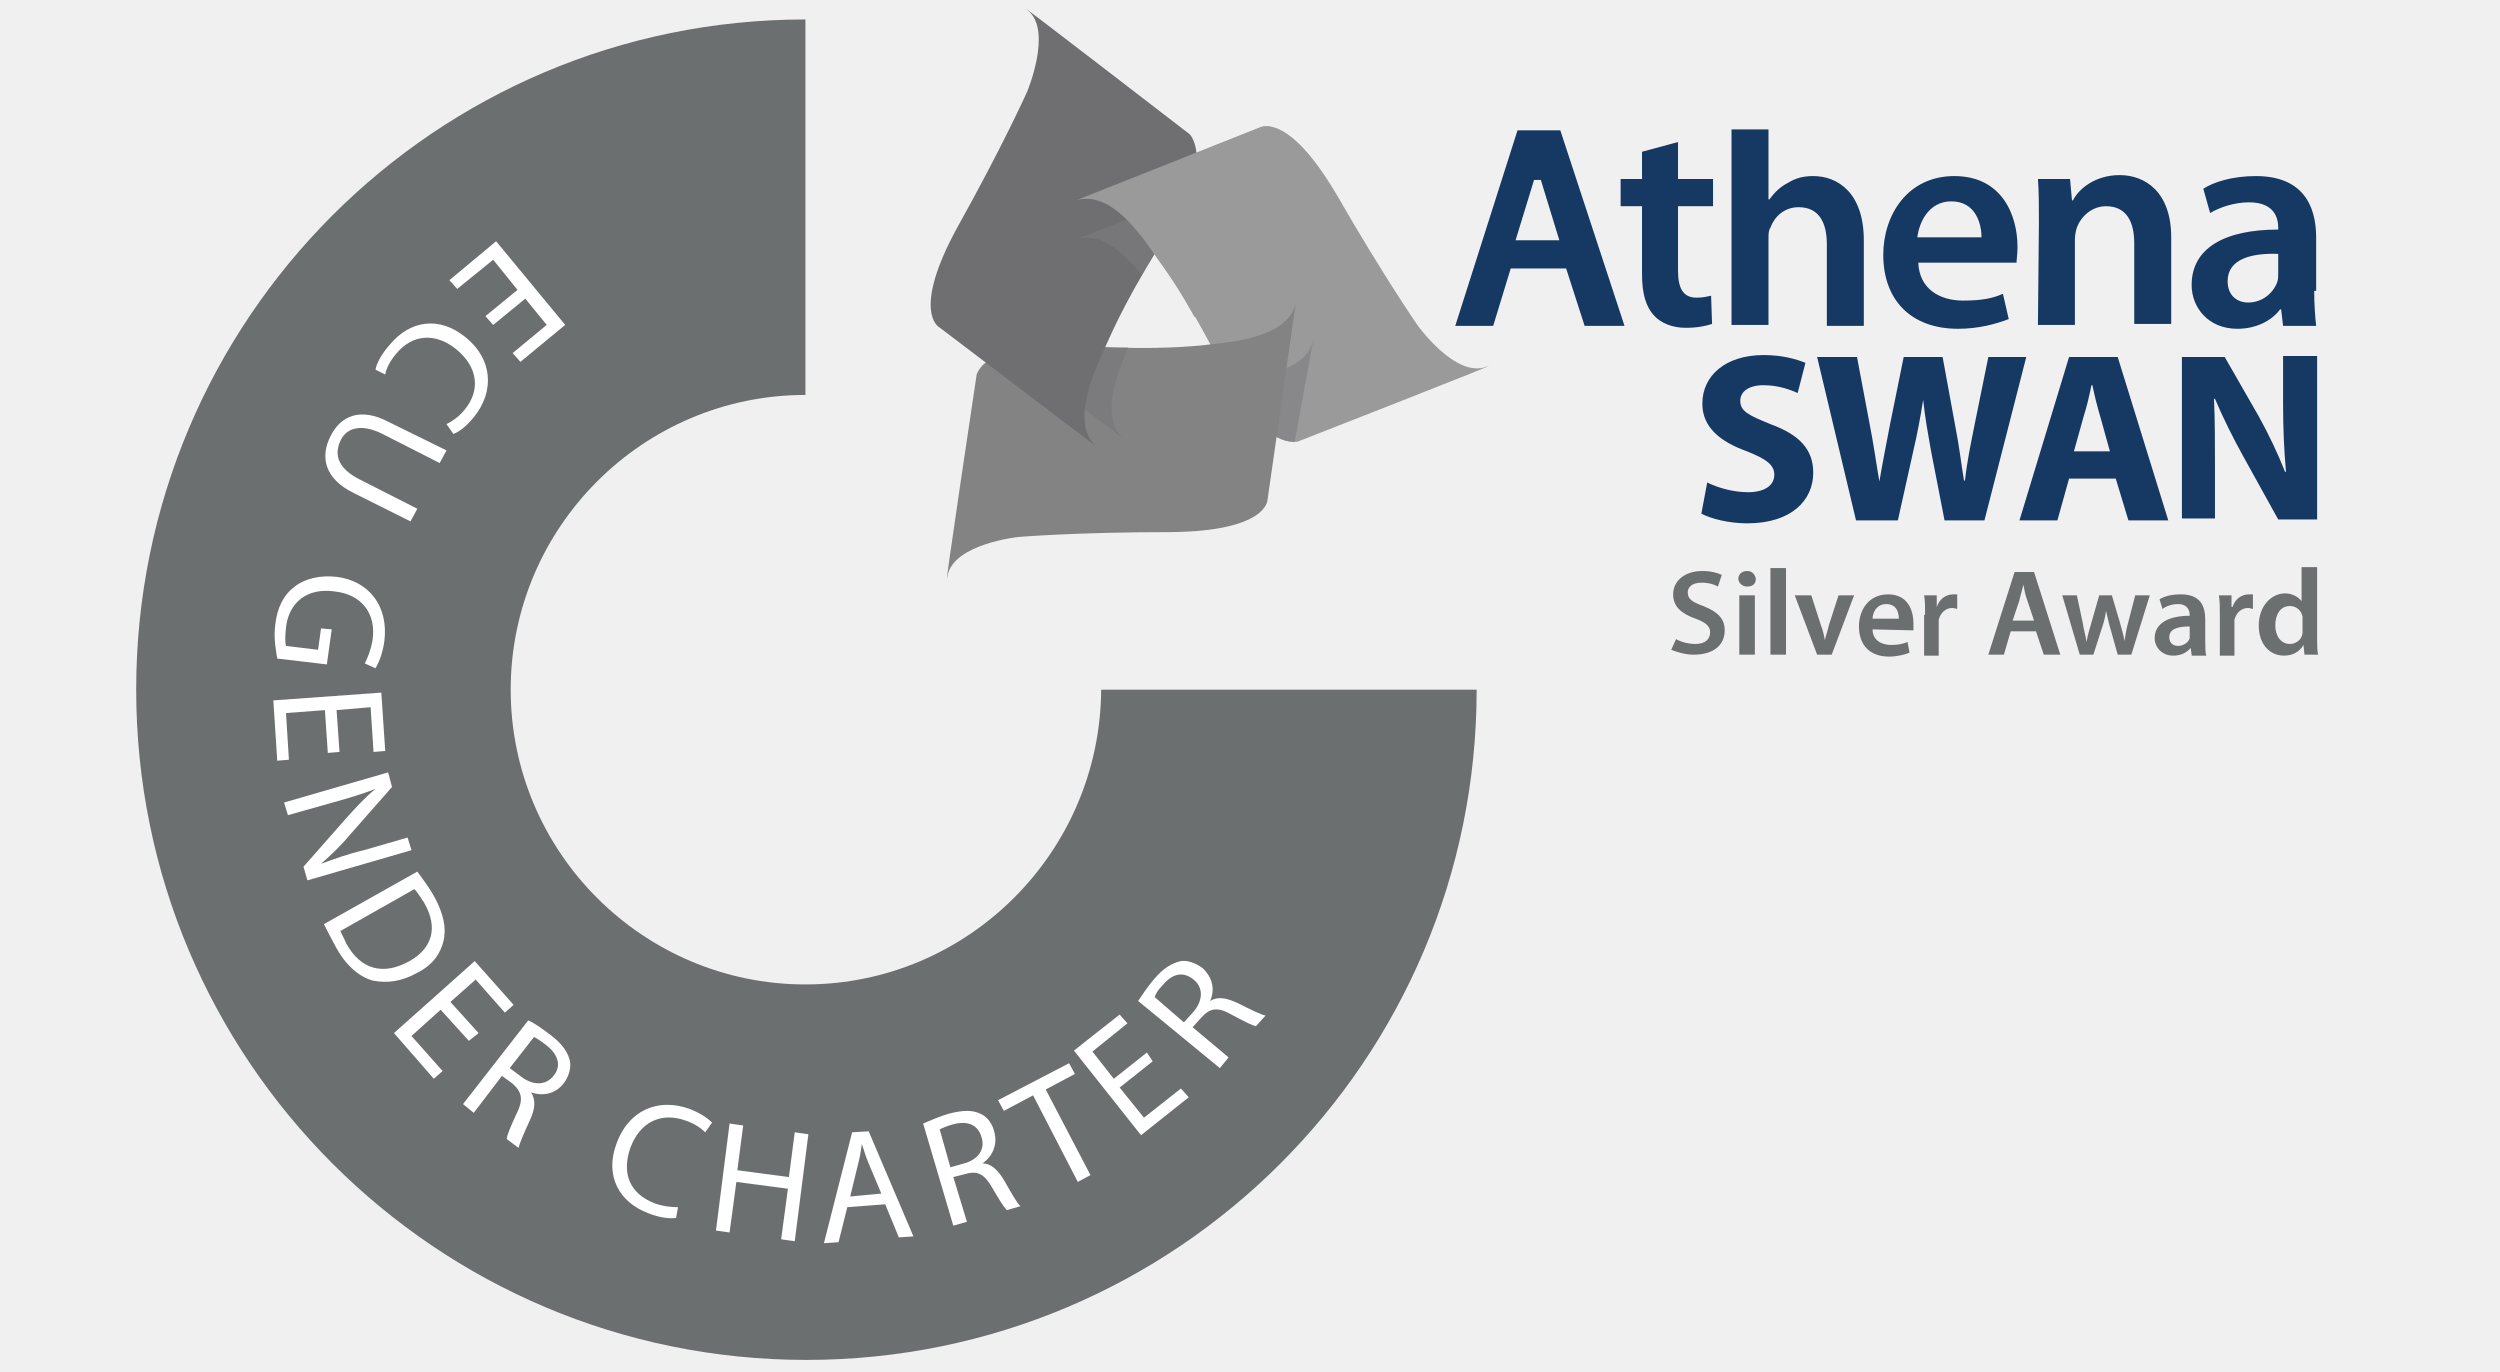
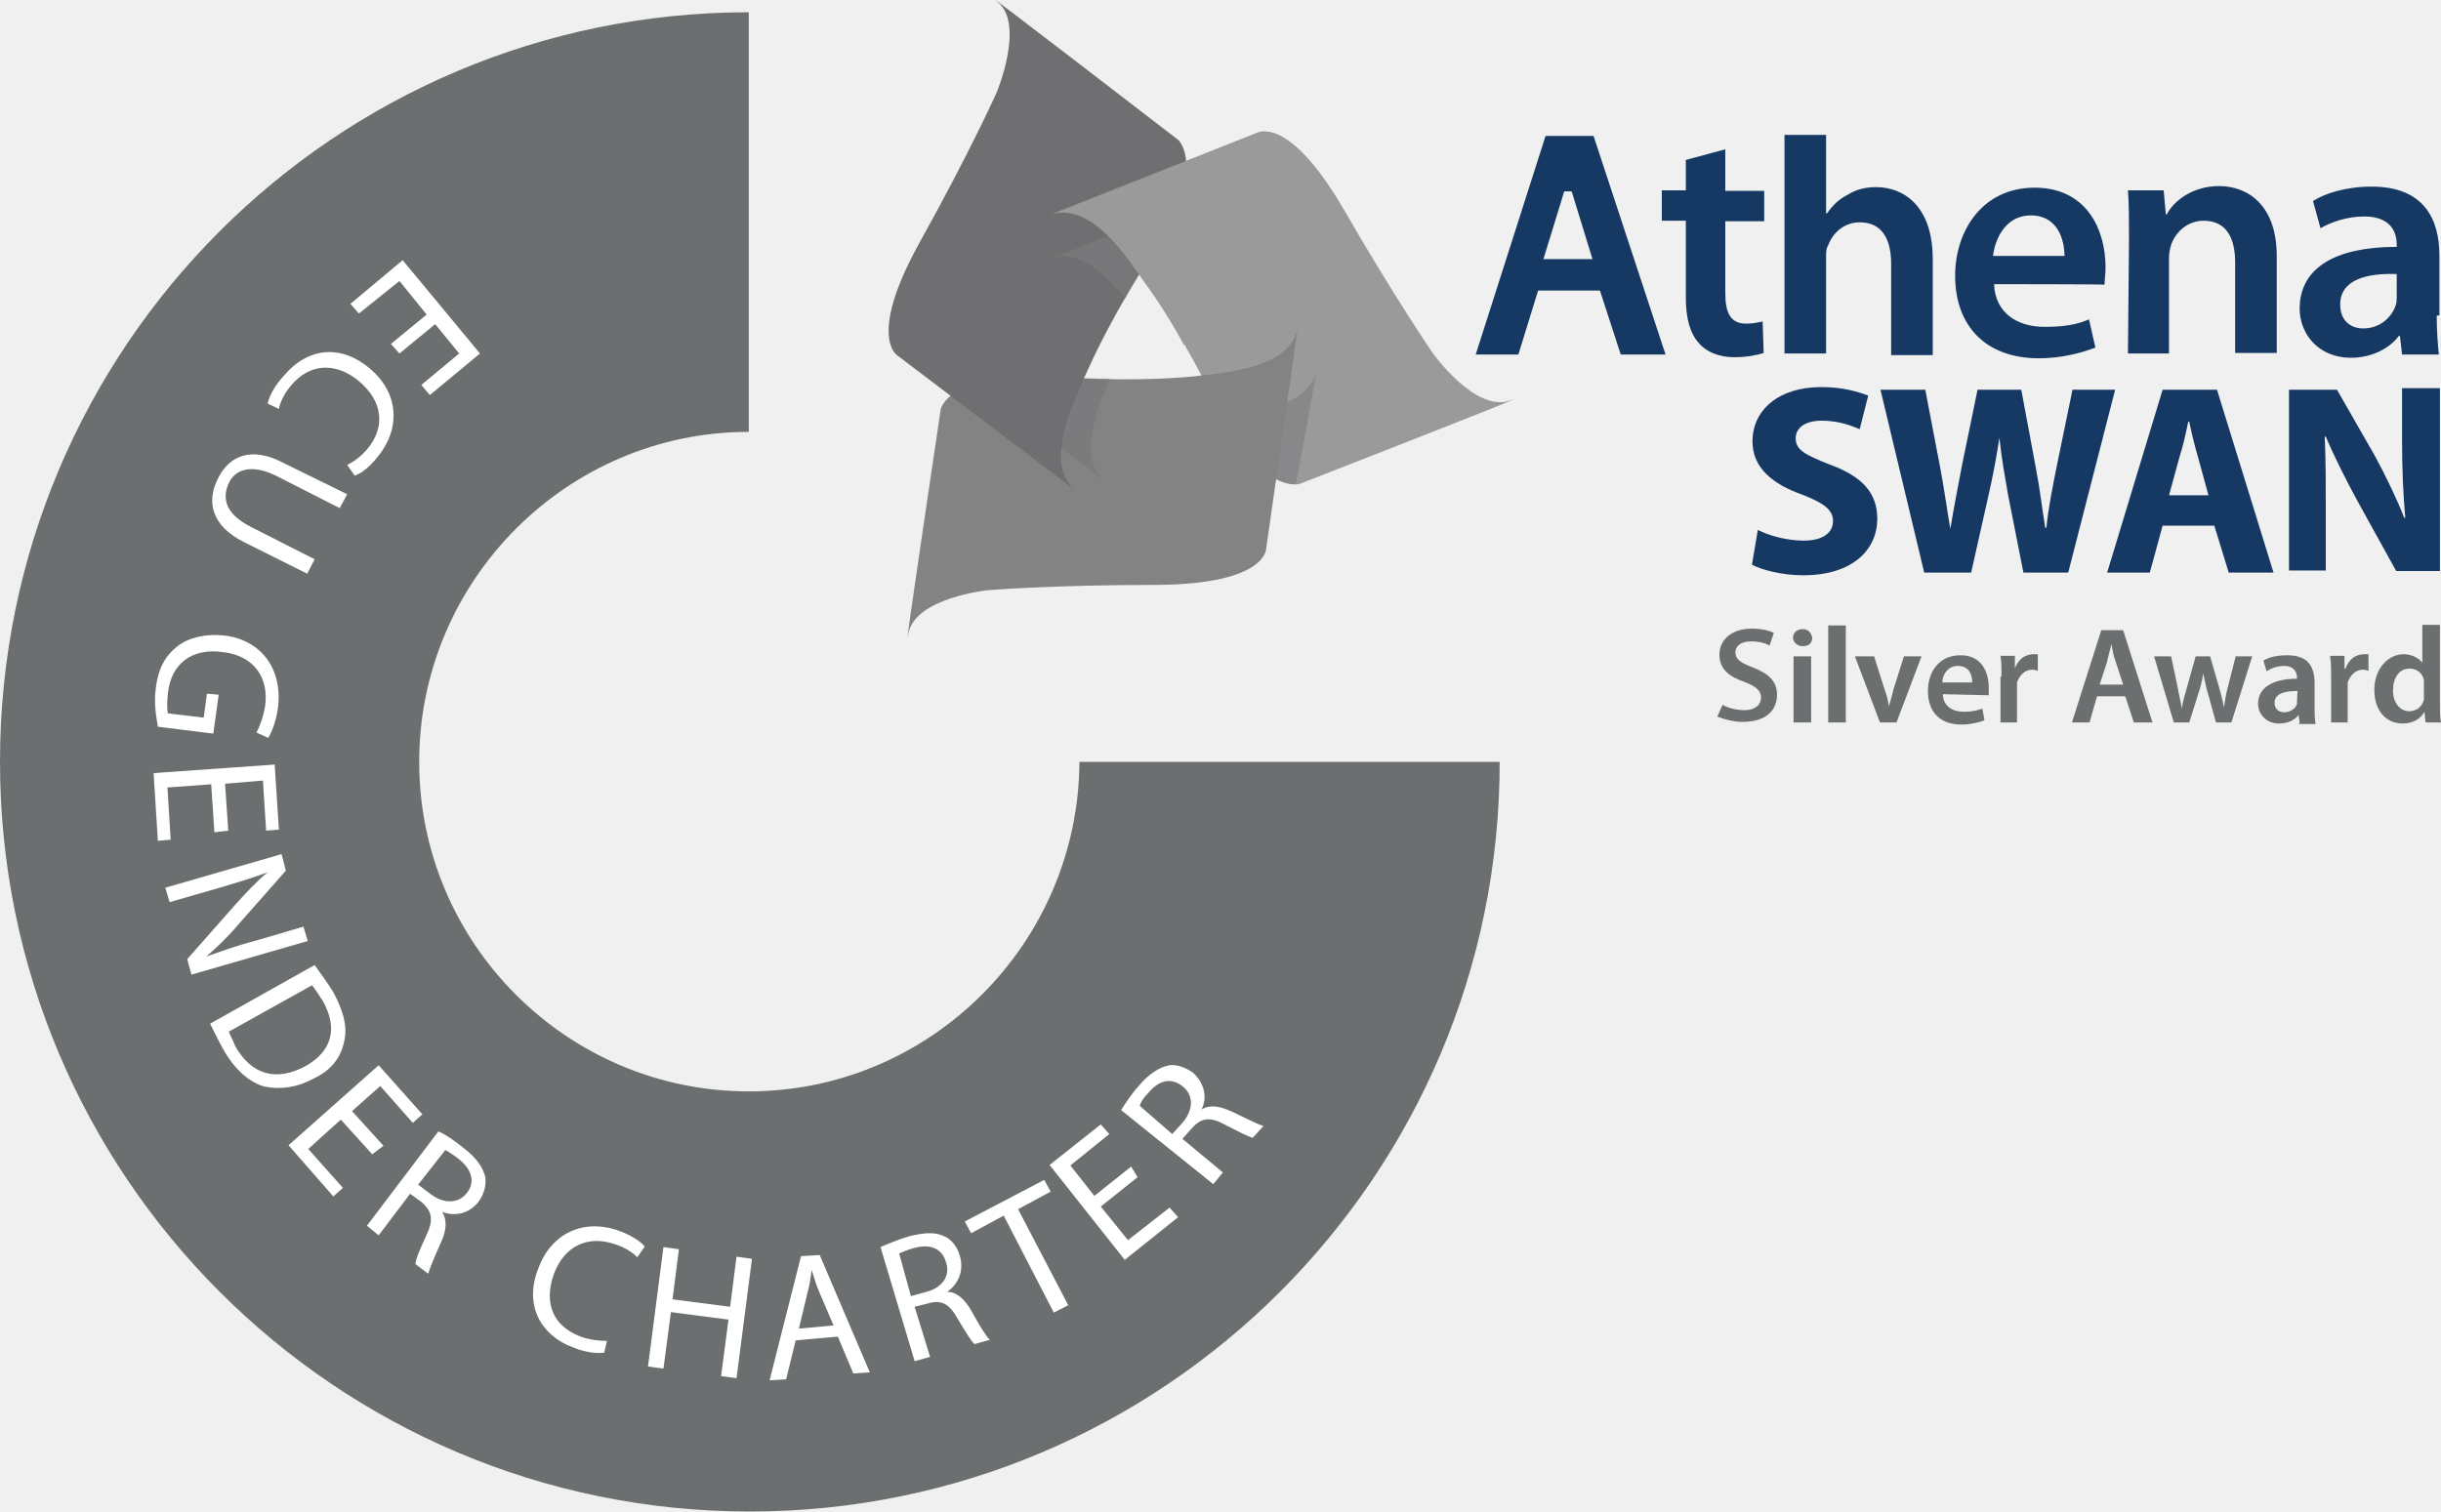
- <svg xmlns="http://www.w3.org/2000/svg" version="1.1" id="Layer_1" x="0" y="0" width="257" height="141" xml:space="preserve">
-   <style>.st0{fill:#6c6f70}.st1{fill:#fff}.st2{font-family:'ArialMT'}.st3{font-size:16.524px}.st4{fill:#163964}.st5{fill:#9a9a9b}.st6{opacity:.4}.st7{fill:none}.st8{fill:#6f6f72}.st9{fill:#838384}</style>
-   <path class="st0" d="M82.8 101.2c-16.7 0-30.3-13.6-30.3-30.3s13.6-30.3 30.3-30.3V2C44.8 2 14 32.8 14 70.9c0 38 30.8 68.9 68.9 68.9 38 0 68.9-30.8 68.9-68.9h-38.6c-.1 16.7-13.7 30.3-30.4 30.3" />
-   <path class="st1" d="M49.9 32.5l3.3-2.7-2.5-3.1-3.7 3-.8-.9 4.8-4 7.1 8.6-4.6 3.8-.8-.9 3.5-2.9-2.2-2.7-3.3 2.7-.8-.9zM38.6 38c.1-.6.6-1.6 1.5-2.6 2-2.4 5-3 7.8-.7 2.7 2.2 3 5.5.8 8.2-.9 1.1-1.7 1.6-2.1 1.7l-.7-1c.6-.3 1.2-.7 1.8-1.4 1.7-2 1.5-4.4-.8-6.3-2.1-1.7-4.5-1.6-6.2.5-.6.7-1 1.5-1.1 2.1l-1-.5zM45.2 47.6l-5.9-3c-2.2-1.1-3.7-.6-4.3.7-.7 1.5-.2 2.9 2 4l5.9 3-.7 1.3-5.8-2.9c-3.1-1.5-3.5-3.8-2.4-5.9 1-2 3-3 6-1.4l5.9 2.9-.7 1.3z" />
-   <text transform="rotate(107.056 -4.182 37.223)" class="st1 st2 st3" />
-   <path class="st1" d="M28.5 67.7c-.1-.7-.4-2-.2-3.5.2-1.7.8-3 2-3.9 1-.8 2.6-1.2 4.3-1 3.3.4 5.4 3 4.9 6.7-.2 1.3-.6 2.2-.9 2.7l-1.1-.5c.3-.6.6-1.3.8-2.4.4-2.7-1.1-4.7-3.9-5-2.8-.4-4.7 1.1-5 3.7-.1.9-.1 1.6 0 1.9l3.3.4.3-2.2 1.1.1-.5 3.6-5.1-.6zM33.7 77.4l-.3-4.4-4 .3.3 4.8-1.2.1-.4-6.2 11.1-.8.4 6-1.2.1-.3-4.6-3.5.3.3 4.3-1.2.1zM29.2 82.5l10.7-3.1.4 1.5-4.4 5c-1 1.2-2 2.1-2.9 2.9 1.4-.5 2.7-1 4.4-1.4l4.5-1.3.4 1.3-10.7 3.1-.4-1.4 4.4-5c1-1.1 2-2.2 3-3-1.3.5-2.6.9-4.4 1.4l-4.6 1.3-.4-1.3zM42.9 89.6c.5.7 1.2 1.6 1.7 2.5 1 1.8 1.3 3.3 1 4.6-.3 1.3-1.1 2.5-2.7 3.3-1.6.9-3.1 1.1-4.6.8-1.4-.4-2.8-1.6-3.8-3.5-.5-.9-.9-1.7-1.2-2.3l9.6-5.4zM35 95.7c.1.3.4.8.6 1.3 1.5 2.7 3.8 3.3 6.5 1.8 2.3-1.3 3-3.4 1.5-6-.4-.6-.7-1.1-1-1.4L35 95.7zM48.2 107l-2.9-3.2-3 2.7 3.2 3.6-.9.8-4.1-4.7 8.3-7.4 4 4.5-.9.8-3-3.4-2.6 2.3 2.9 3.2-1 .8zM54.3 104.9c.7.3 1.5.9 2.3 1.5 1.2.9 1.8 1.8 2 2.7.1.7-.1 1.5-.6 2.2-.9 1.2-2.2 1.4-3.4 1 .5.8.4 1.7-.1 2.8-.7 1.5-1.1 2.5-1.2 2.9l-1.2-.9c0-.4.4-1.3 1-2.6.7-1.4.6-2.2-.4-3.1l-1.1-.8-2.9 3.8-1.1-.9 6.7-8.6zm-1.9 4.9l1.2.9c1.2.9 2.5.9 3.3-.1.9-1.1.4-2.3-.8-3.2-.5-.4-1-.7-1.2-.8l-2.5 3.2z" />
-   <text transform="rotate(29.12 -202.586 165.656)" class="st1 st2 st3" />
-   <path class="st1" d="M69.5 125.2c-.6.1-1.7 0-2.9-.5-2.9-1.1-4.5-3.8-3.2-7.2 1.2-3.3 4.2-4.7 7.5-3.5 1.3.5 2 1.1 2.3 1.4l-.7 1c-.4-.4-1.1-.9-2-1.2-2.5-.9-4.7.1-5.7 2.8-.9 2.6-.1 4.7 2.5 5.7.8.3 1.7.4 2.4.4l-.2 1.1zM76.4 115.7l-.6 4.6 5.3.7.6-4.6 1.4.2-1.4 11-1.4-.2.7-5.2-5.3-.7-.7 5.2-1.4-.2 1.4-11 1.4.2zM87.1 124.1l-.9 3.6-1.5.1 2.9-11.4 1.7-.1 4.6 10.8-1.5.1-1.4-3.4-3.9.3zm3.5-1.4l-1.3-3.1c-.3-.7-.5-1.4-.7-2-.1.7-.2 1.4-.4 2.1l-.8 3.3 3.2-.3zM94.9 115.5c.7-.3 1.6-.7 2.6-1 1.5-.4 2.5-.4 3.3 0 .7.3 1.2 1 1.4 1.8.4 1.4-.2 2.6-1.2 3.3.9 0 1.6.7 2.2 1.7.8 1.4 1.3 2.3 1.7 2.7l-1.4.4c-.3-.3-.8-1.1-1.5-2.3-.8-1.4-1.5-1.8-2.8-1.4l-1.2.3 1.4 4.6-1.4.4-3.1-10.5zm2.8 4.5l1.4-.4c1.5-.4 2.2-1.5 1.8-2.7-.4-1.4-1.6-1.7-3-1.3-.7.2-1.1.4-1.3.5l1.1 3.9zM106.2 112.6l-3 1.6-.6-1.1 7.3-3.8.6 1.1-3 1.6 4.6 8.8-1.3.7-4.6-8.9zM118.5 109.1l-3.4 2.7 2.5 3.1 3.8-3 .8.9-4.9 3.9-6.9-8.7 4.7-3.7.8.9-3.6 2.9 2.2 2.8 3.4-2.7.6.9zM117 102.9c.4-.6 1-1.5 1.6-2.2 1-1.2 1.9-1.7 2.8-1.9.7-.1 1.5.2 2.2.7 1.1 1 1.3 2.3.8 3.4.8-.5 1.7-.3 2.8.2 1.4.7 2.4 1.2 2.9 1.3l-1 1.1c-.4-.1-1.2-.5-2.5-1.2-1.4-.8-2.2-.7-3.1.3l-.9 1 3.7 3.1-.9 1.1-8.4-6.9zm4.7 2.2l1-1.1c1-1.2 1-2.5 0-3.3-1.1-.9-2.2-.6-3.2.6-.5.5-.7.9-.8 1.2l3 2.6z" />
-   <path class="st4" d="M172.5 14.6v3.8h3.6v2.8h-3.6v6.6c0 1.8.5 2.8 1.9 2.8.7 0 1-.1 1.5-.2l.1 2.9c-.6.2-1.5.4-2.7.4-1.4 0-2.6-.5-3.3-1.3-.8-.9-1.2-2.2-1.2-4.2v-7h-2.2v-2.8h2.2v-2.8l3.7-1zM197.2 27c.1 2.7 2.2 3.9 4.6 3.9 1.8 0 3-.2 4.1-.7l.6 2.6c-1.3.5-3.1 1-5.2 1-4.9 0-7.7-3-7.7-7.6 0-4.1 2.5-8.1 7.3-8.1 4.9 0 6.5 4 6.5 7.3 0 .7-.1 1.3-.1 1.6h-10.1zm6.5-2.6c0-1.4-.6-3.7-3.1-3.7-2.3 0-3.3 2.1-3.5 3.7h6.6zM209.6 22.9c0-1.7 0-3.2-.1-4.5h3.3l.2 2.2h.1c.6-1.2 2.3-2.6 4.8-2.6 2.6 0 5.3 1.7 5.3 6.4v8.9h-3.8V25c0-2.2-.8-3.8-2.9-3.8-1.5 0-2.6 1.1-3 2.2-.1.3-.2.8-.2 1.2v8.8h-3.8l.1-10.5zM237.9 29.9c0 1.4.1 2.7.2 3.6h-3.4l-.2-1.7h-.1c-.9 1.2-2.5 2-4.4 2-3 0-4.7-2.2-4.7-4.5 0-3.8 3.4-5.7 8.9-5.7v-.2c0-1-.4-2.6-3-2.6-1.5 0-3 .5-4 1.1l-.7-2.5c1.1-.7 3-1.3 5.4-1.3 4.8 0 6.2 3 6.2 6.3v5.5h-.2zm-3.7-3.8c-2.7-.1-5.2.5-5.2 2.8 0 1.5 1 2.2 2.1 2.2 1.5 0 2.6-1 3-2.1.1-.3.1-.6.1-.8v-2.1zM186.4 18.1c-1 0-1.8.2-2.6.7-.8.4-1.4 1-1.9 1.7h-.1v-7.2H178v20.1h3.8v-8.9c0-.4 0-.8.2-1.1.4-1.1 1.4-2.1 2.9-2.1 2.1 0 2.9 1.6 2.9 3.8v8.4h3.8v-8.8c0-4.9-2.7-6.6-5.2-6.6M160.4 13.4H156l-6.4 20.1h3.9l1.8-5.9h5.7l1.9 5.9h4.1l-6.6-20.1zm-4.6 11.3l1.9-6.2h.7l1.9 6.2h-4.5zM175.5 49.6c1 .5 2.6 1 4.2 1 1.7 0 2.7-.7 2.7-1.8 0-1-.8-1.6-2.8-2.4-2.8-1-4.6-2.5-4.6-4.9 0-2.9 2.4-5 6.3-5 1.9 0 3.3.4 4.3.8l-.8 3.1c-.7-.3-1.9-.8-3.5-.8s-2.4.7-2.4 1.6c0 1.1.9 1.5 3.1 2.4 3 1.1 4.4 2.6 4.4 5 0 2.8-2.2 5.2-6.8 5.2-1.9 0-3.8-.5-4.7-1l.6-3.2zM190.8 53.5l-4-16.8h4.1l1.3 6.9c.4 2 .7 4.2 1 5.9.3-1.8.7-3.8 1.1-5.9l1.4-6.9h4l1.3 7.1c.4 2 .6 3.8.9 5.6h.1c.2-1.9.6-3.8 1-5.8l1.4-6.9h3.9L204 53.5h-4.1l-1.4-7.2c-.3-1.7-.6-3.3-.8-5.2-.3 1.9-.6 3.5-1 5.2l-1.6 7.2h-4.3zM212.7 49.2l-1.2 4.3h-3.9l5.1-16.8h5l5.2 16.8h-4.1l-1.3-4.3h-4.8zm4.2-2.8l-1-3.6c-.3-1-.6-2.2-.8-3.2h-.1c-.2 1-.5 2.3-.8 3.2l-1 3.6h3.7zM224.3 53.5V36.7h4.4l3.5 6.1c1 1.8 2 3.9 2.7 5.7h.1c-.2-2.2-.3-4.5-.3-7v-4.9h3.5v16.8h-4l-3.6-6.5c-1-1.8-2.1-4-2.9-5.9h-.1c.1 2.2.1 4.6.1 7.3v5h-3.4v.2z" />
-   <path class="st0" d="M172.3 65.7c.5.3 1.3.5 2 .5 1 0 1.5-.5 1.5-1.2 0-.6-.4-1-1.5-1.4-1.4-.5-2.3-1.2-2.3-2.5 0-1.4 1.2-2.4 3-2.4.9 0 1.6.2 2 .4l-.4 1.2c-.3-.2-.9-.4-1.7-.4-1 0-1.4.5-1.4 1 0 .7.5 1 1.6 1.4 1.5.6 2.2 1.3 2.2 2.5 0 1.4-1 2.5-3.2 2.5-.9 0-1.8-.3-2.3-.5l.5-1.1zM180.5 59.5c0 .5-.3.8-.9.8-.5 0-.9-.4-.9-.8 0-.5.4-.8.9-.8s.8.3.9.8zm-1.7 7.8v-6.1h1.6v6.1h-1.6zM182 58.4h1.6v8.9H182v-8.9zM186.2 61.2l1 3.1c.2.5.3 1 .4 1.5.1-.5.3-1 .4-1.5l1-3.1h1.6l-2.3 6.1h-1.5l-2.3-6.1h1.7zM192.5 64.7c0 1.1.9 1.6 1.9 1.6.7 0 1.2-.1 1.7-.3l.2 1.1c-.5.2-1.3.4-2.1.4-2 0-3.1-1.2-3.1-3.1 0-1.7 1-3.3 3-3.3s2.6 1.6 2.6 3v.7l-4.2-.1zm2.7-1.1c0-.6-.2-1.5-1.3-1.5-1 0-1.4.9-1.4 1.5h2.7zM197.9 63.2c0-.8 0-1.4-.1-2h1.3v1.2c.3-.9 1-1.3 1.7-1.3h.4v1.5c-.1 0-.3-.1-.5-.1-.7 0-1.2.5-1.4 1.2v3.7h-1.5v-4.2h.1zM206.7 64.9l-.7 2.4h-1.6l2.7-8.5h2l2.7 8.5h-1.7l-.8-2.4h-2.6zm2.4-1.1l-.7-2.1c-.2-.5-.3-1.1-.4-1.6-.1.5-.3 1.1-.4 1.6l-.7 2.1h2.2zM213.5 61.2l.6 2.8c.1.7.3 1.3.4 2 .1-.7.3-1.3.5-2l.8-2.8h1.3l.8 2.7c.2.7.4 1.4.5 2 .1-.7.2-1.3.4-2l.7-2.7h1.5l-1.9 6.1h-1.4l-.7-2.5c-.2-.6-.3-1.2-.5-2-.1.8-.3 1.4-.5 2l-.8 2.5h-1.4l-1.8-6.1h1.5zM225.3 67.3l-.1-.7c-.4.5-1 .8-1.8.8-1.2 0-1.9-.9-1.9-1.8 0-1.5 1.4-2.3 3.6-2.3v-.1c0-.4-.2-1.1-1.2-1.1-.6 0-1.2.2-1.6.5l-.3-1c.5-.3 1.2-.5 2.2-.5 2 0 2.5 1.2 2.5 2.6v2.2c0 .6 0 1.1.1 1.5h-1.5v-.1zm-.2-2.9c-1.1 0-2.1.2-2.1 1.1 0 .6.4.9.9.9.6 0 1.1-.4 1.2-.8v-1.2zM228.2 63.2c0-.8 0-1.4-.1-2h1.3v1.2h.1c.3-.9 1-1.3 1.7-1.3h.4v1.5c-.1 0-.3-.1-.5-.1-.7 0-1.2.5-1.4 1.2v3.7h-1.5v-4.2zM238.2 58.4v7.2c0 .6 0 1.3.1 1.7h-1.4l-.1-1c-.4.7-1.1 1.1-2 1.1-1.5 0-2.6-1.2-2.6-3.1 0-2 1.3-3.3 2.7-3.3.8 0 1.4.4 1.7.8v-3.5h1.6v.1zm-1.5 5.4v-.4c-.1-.6-.6-1.1-1.3-1.1-1 0-1.5.9-1.5 2s.6 1.9 1.5 1.9c.6 0 1.2-.4 1.3-1.1v-1.3z" />
-   <path class="st5" d="M110.7 20.6l18.9-7.5s2.8-1.6 7.8 6.9c4.9 8.5 8.3 13.4 8.3 13.4s3.9 5.5 7.1 4.3c3.1-1.1-19.4 7.7-19.4 7.7s-3.4.9-7.1-6.4c-3.7-7.3-5.8-10.4-7.1-12.2-1.3-1.7-4.7-7.4-8.5-6.2" />
-   <g class="st6">
-     <path class="st7" d="M126.2 35.1h8.7v10.4h-8.7z" />
-     <path class="st8" d="M126.2 38.9s0 .1 0 0c3.1 6.1 6 6.6 6.9 6.5L135 35c-.9 3.4-6 3.8-8.8 3.9" />
+ <svg xmlns="http://www.w3.org/2000/svg" width="457.7" height="283.5">
+   <path fill="#6C6F70" d="M140.4 204.7c-34.1 0-61.8-27.8-61.8-61.8S106.3 81 140.4 81V2.3C62.9 2.3 0 65.1 0 142.9c0 77.5 62.9 140.6 140.6 140.6 77.5 0 140.6-62.9 140.6-140.6h-78.8c-.2 34-27.9 61.8-62 61.8" />
+   <path fill="#FFF" d="M73.3 64.5L80 59l-5.1-6.3-7.6 6.1-1.6-1.8 9.8-8.2L90 66.3l-9.4 7.8-1.6-1.9 7.1-5.9-4.5-5.5-6.7 5.5-1.6-1.8zM50.2 75.7c.2-1.2 1.2-3.3 3.1-5.3 4.1-4.9 10.2-6.1 15.9-1.4 5.5 4.5 6.1 11.2 1.6 16.7-1.8 2.3-3.5 3.3-4.3 3.5l-1.4-2c1.2-.6 2.4-1.4 3.7-2.9 3.5-4.1 3.1-9-1.6-12.9-4.3-3.5-9.2-3.3-12.7 1-1.2 1.4-2 3.1-2.2 4.3l-2.1-1zM63.7 95.3l-12-6.1c-4.5-2.2-7.6-1.2-8.8 1.4-1.4 3.1-.4 5.9 4.1 8.2l12 6.1-1.4 2.7-11.8-5.9c-6.3-3.1-7.1-7.8-4.9-12 2-4.1 6.1-6.1 12.2-2.9l12 5.9-1.4 2.6z" />
+   <text transform="rotate(107.056 -22.144 64.487)" fill="#FFF" font-family="'ArialMT'" font-size="33.721" />
+   <path fill="#FFF" d="M29.6 136.3c-.2-1.4-.8-4.1-.4-7.1.4-3.5 1.6-6.1 4.1-8 2-1.6 5.3-2.4 8.8-2 6.7.8 11 6.1 10 13.7-.4 2.7-1.2 4.5-1.8 5.5l-2.2-1c.6-1.2 1.2-2.7 1.6-4.9.8-5.5-2.2-9.6-8-10.2-5.7-.8-9.6 2.2-10.2 7.6-.2 1.8-.2 3.3 0 3.9l6.7.8.6-4.5 2.2.2-1 7.3-10.4-1.3zM40.2 156.1l-.6-9-8.2.6.6 9.8-2.4.2-.8-12.7 22.7-1.6.8 12.2-2.4.2-.6-9.4-7.1.6.6 8.8-2.6.3zM31 166.5l21.8-6.3.8 3.1-9 10.2c-2 2.4-4.1 4.3-5.9 5.9 2.9-1 5.5-2 9-2.9l9.2-2.7.8 2.7-21.8 6.3-.8-2.9 9-10.2c2-2.2 4.1-4.5 6.1-6.1-2.7 1-5.3 1.8-9 2.9l-9.4 2.7-.8-2.7zM59 181c1 1.4 2.4 3.3 3.5 5.1 2 3.7 2.7 6.7 2 9.4-.6 2.7-2.2 5.1-5.5 6.7-3.3 1.8-6.3 2.2-9.4 1.6-2.9-.8-5.7-3.3-7.8-7.1-1-1.8-1.8-3.5-2.4-4.7L59 181zm-16.1 12.5c.2.6.8 1.6 1.2 2.7 3.1 5.5 7.8 6.7 13.3 3.7 4.7-2.7 6.1-6.9 3.1-12.2-.8-1.2-1.4-2.2-2-2.9l-15.6 8.7zM69.8 216.5l-5.9-6.5-6.1 5.5 6.5 7.3-1.8 1.6-8.4-9.6 16.9-15 8.2 9.2-1.8 1.6-6.1-6.9-5.3 4.7 5.9 6.5-2.1 1.6zM82.2 212.2c1.4.6 3.1 1.8 4.7 3.1 2.4 1.8 3.7 3.7 4.1 5.5.2 1.4-.2 3.1-1.2 4.5-1.8 2.4-4.5 2.9-6.9 2 1 1.6.8 3.5-.2 5.7-1.4 3.1-2.2 5.1-2.4 5.9l-2.4-1.8c0-.8.8-2.7 2-5.3 1.4-2.9 1.2-4.5-.8-6.3l-2.2-1.6-5.9 7.8-2.2-1.8 13.4-17.7zm-3.8 10l2.4 1.8c2.4 1.8 5.1 1.8 6.7-.2 1.8-2.2.8-4.7-1.6-6.5-1-.8-2-1.4-2.4-1.6l-5.1 6.5z" />
+   <text transform="rotate(29.12 -424.19 282.146)" fill="#FFF" font-family="'ArialMT'" font-size="33.721" />
+   <path fill="#FFF" d="M113.3 253.7c-1.2.2-3.5 0-5.9-1-5.9-2.2-9.2-7.8-6.5-14.7 2.4-6.7 8.6-9.6 15.3-7.1 2.7 1 4.1 2.2 4.7 2.9l-1.4 2c-.8-.8-2.2-1.8-4.1-2.4-5.1-1.8-9.6.2-11.6 5.7-1.8 5.3-.2 9.6 5.1 11.6 1.6.6 3.5.8 4.9.8l-.5 2.2zM127.3 234.3l-1.2 9.4 10.8 1.4 1.2-9.4 2.9.4-2.9 22.4-2.9-.4 1.4-10.6-10.8-1.4-1.4 10.6-2.9-.4 2.9-22.4 2.9.4zM149.2 251.4l-1.8 7.3-3.1.2 5.9-23.3 3.5-.2 9.4 22-3.1.2-2.9-6.9-7.9.7zm7.1-2.8l-2.7-6.3c-.6-1.4-1-2.9-1.4-4.1-.2 1.4-.4 2.9-.8 4.3l-1.6 6.7 6.5-.6zM165.1 233.9c1.4-.6 3.3-1.4 5.3-2 3.1-.8 5.1-.8 6.7 0 1.4.6 2.4 2 2.9 3.7.8 2.9-.4 5.3-2.4 6.7 1.8 0 3.3 1.4 4.5 3.5 1.6 2.9 2.7 4.7 3.5 5.5l-2.9.8c-.6-.6-1.6-2.2-3.1-4.7-1.6-2.9-3.1-3.7-5.7-2.9l-2.4.6 2.9 9.4-2.9.8-6.4-21.4zm5.7 9.2l2.9-.8c3.1-.8 4.5-3.1 3.7-5.5-.8-2.9-3.3-3.5-6.1-2.7-1.4.4-2.2.8-2.7 1l2.2 8zM188.2 228l-6.1 3.3-1.2-2.2 14.9-7.8 1.2 2.2-6.1 3.3 9.4 18-2.7 1.4-9.4-18.2zM213.3 220.8l-6.9 5.5 5.1 6.3 7.8-6.1 1.6 1.8-10 8-14.1-17.8 9.6-7.6 1.6 1.8-7.3 5.9 4.5 5.7 6.9-5.5 1.2 2zM210.2 208.2c.8-1.2 2-3.1 3.3-4.5 2-2.4 3.9-3.5 5.7-3.9 1.4-.2 3.1.4 4.5 1.4 2.2 2 2.7 4.7 1.6 6.9 1.6-1 3.5-.6 5.7.4 2.9 1.4 4.9 2.4 5.9 2.7l-2 2.2c-.8-.2-2.4-1-5.1-2.4-2.9-1.6-4.5-1.4-6.3.6l-1.8 2 7.6 6.3-1.8 2.2-17.3-13.9zm9.6 4.5l2-2.2c2-2.4 2-5.1 0-6.7-2.2-1.8-4.5-1.2-6.5 1.2-1 1-1.4 1.8-1.6 2.4l6.1 5.3z" />
+   <path fill="#163964" d="M323.5 28v7.8h7.3v5.7h-7.3V55c0 3.7 1 5.7 3.9 5.7 1.4 0 2-.2 3.1-.4l.2 5.9c-1.2.4-3.1.8-5.5.8-2.9 0-5.3-1-6.7-2.7-1.6-1.8-2.4-4.5-2.4-8.6V41.4h-4.5v-5.7h4.5V30l7.4-2zM373.9 53.3c.2 5.5 4.5 8 9.4 8 3.7 0 6.1-.4 8.4-1.4l1.2 5.3c-2.7 1-6.3 2-10.6 2-10 0-15.7-6.1-15.7-15.5 0-8.4 5.1-16.5 14.9-16.5 10 0 13.3 8.2 13.3 14.9 0 1.4-.2 2.7-.2 3.3-.1-.1-20.7-.1-20.7-.1zm13.2-5.3c0-2.9-1.2-7.6-6.3-7.6-4.7 0-6.7 4.3-7.1 7.6h13.4zM399.2 44.9c0-3.5 0-6.5-.2-9.2h6.7l.4 4.5h.2c1.2-2.4 4.7-5.3 9.8-5.3 5.3 0 10.8 3.5 10.8 13.1v18.2h-7.8v-17c0-4.5-1.6-7.8-5.9-7.8-3.1 0-5.3 2.2-6.1 4.5-.2.6-.4 1.6-.4 2.4v18H399l.2-21.4zM456.9 59.2c0 2.9.2 5.5.4 7.3h-6.9L450 63h-.2c-1.8 2.4-5.1 4.1-9 4.1-6.1 0-9.6-4.5-9.6-9.2 0-7.8 6.9-11.6 18.2-11.6v-.4c0-2-.8-5.3-6.1-5.3-3.1 0-6.1 1-8.2 2.2l-1.4-5.1c2.2-1.4 6.1-2.7 11-2.7 9.8 0 12.7 6.1 12.7 12.9v11.2c-.1.1-.5.1-.5.1zm-7.5-7.8c-5.5-.2-10.6 1-10.6 5.7 0 3.1 2 4.5 4.3 4.5 3.1 0 5.3-2 6.1-4.3.2-.6.2-1.2.2-1.6v-4.3zM351.8 35.1c-2 0-3.7.4-5.3 1.4-1.6.8-2.9 2-3.9 3.5h-.2V25.3h-7.8v41h7.8V48.2c0-.8 0-1.6.4-2.2.8-2.2 2.9-4.3 5.9-4.3 4.3 0 5.9 3.3 5.9 7.8v17.1h7.8v-18c0-10-5.5-13.5-10.6-13.5M298.8 25.5h-9l-13.1 41h8l3.7-12H300l3.9 12h8.4l-13.5-41zm-9.4 23.1l3.9-12.7h1.4l3.9 12.7h-9.2zM329.6 99.4c2 1 5.3 2 8.6 2 3.5 0 5.5-1.4 5.5-3.7 0-2-1.6-3.3-5.7-4.9-5.7-2-9.4-5.1-9.4-10 0-5.9 4.9-10.2 12.9-10.2 3.9 0 6.7.8 8.8 1.6l-1.6 6.3c-1.4-.6-3.9-1.6-7.1-1.6s-4.9 1.4-4.9 3.3c0 2.2 1.8 3.1 6.3 4.9 6.1 2.2 9 5.3 9 10.2 0 5.7-4.5 10.6-13.9 10.6-3.9 0-7.8-1-9.6-2l1.1-6.5zM360.8 107.4l-8.2-34.3h8.4l2.7 14.1c.8 4.1 1.4 8.6 2 12 .6-3.7 1.4-7.8 2.2-12l2.9-14.1h8.2l2.7 14.5c.8 4.1 1.2 7.8 1.8 11.4h.2c.4-3.9 1.2-7.8 2-11.8l2.9-14.1h8l-8.8 34.3h-8.4l-2.9-14.7c-.6-3.5-1.2-6.7-1.6-10.6-.6 3.9-1.2 7.1-2 10.6l-3.3 14.7h-8.8zM405.5 98.6l-2.4 8.8h-8l10.4-34.3h10.2l10.6 34.3h-8.4l-2.7-8.8h-9.7zm8.6-5.7l-2-7.3c-.6-2-1.2-4.5-1.6-6.5h-.2c-.4 2-1 4.7-1.6 6.5l-2 7.3h7.4zM429.2 107.4V73.1h9l7.1 12.4c2 3.7 4.1 8 5.5 11.6h.2c-.4-4.5-.6-9.2-.6-14.3v-10h7.1v34.3h-8.2L442 93.9c-2-3.7-4.3-8.2-5.9-12h-.2c.2 4.5.2 9.4.2 14.9V107h-6.9v.4z" />
+   <g fill="#6C6F70">
+     <path d="M323 132.2c1 .6 2.7 1 4.1 1 2 0 3.1-1 3.1-2.4 0-1.2-.8-2-3.1-2.9-2.9-1-4.7-2.4-4.7-5.1 0-2.9 2.4-4.9 6.1-4.9 1.8 0 3.3.4 4.1.8l-.8 2.4c-.6-.4-1.8-.8-3.5-.8-2 0-2.9 1-2.9 2 0 1.4 1 2 3.3 2.9 3.1 1.2 4.5 2.7 4.5 5.1 0 2.9-2 5.1-6.5 5.1-1.8 0-3.7-.6-4.7-1l1-2.2zM339.8 119.6c0 1-.6 1.6-1.8 1.6-1 0-1.8-.8-1.8-1.6 0-1 .8-1.6 1.8-1.6s1.6.6 1.8 1.6zm-3.5 15.9v-12.4h3.3v12.4h-3.3zM342.8 117.3h3.3v18.2h-3.3v-18.2zM351.4 123.1l2 6.3c.4 1 .6 2 .8 3.1.2-1 .6-2 .8-3.1l2-6.3h3.3l-4.7 12.4h-3.1l-4.7-12.4h3.6zM364.3 130.2c0 2.2 1.8 3.3 3.9 3.3 1.4 0 2.4-.2 3.5-.6l.4 2.2c-1 .4-2.7.8-4.3.8-4.1 0-6.3-2.4-6.3-6.3 0-3.5 2-6.7 6.1-6.7s5.3 3.3 5.3 6.1v1.4l-8.6-.2zm5.5-2.2c0-1.2-.4-3.1-2.7-3.1-2 0-2.9 1.8-2.9 3.1h5.6zM375.3 127.1c0-1.6 0-2.9-.2-4.1h2.7v2.4c.6-1.8 2-2.7 3.5-2.7h.8v3.1c-.2 0-.6-.2-1-.2-1.4 0-2.4 1-2.9 2.4v7.5h-3.1v-8.6h.2zM393.2 130.6l-1.4 4.9h-3.3l5.5-17.3h4.1l5.5 17.3h-3.5l-1.6-4.9h-5.3zm4.9-2.2l-1.4-4.3c-.4-1-.6-2.2-.8-3.3-.2 1-.6 2.2-.8 3.3l-1.4 4.3h4.4zM407.1 123.1l1.2 5.7c.2 1.4.6 2.7.8 4.1.2-1.4.6-2.7 1-4.1l1.6-5.7h2.7l1.6 5.5c.4 1.4.8 2.9 1 4.1.2-1.4.4-2.7.8-4.1l1.4-5.5h3.1l-3.9 12.4h-2.9l-1.4-5.1c-.4-1.2-.6-2.4-1-4.1-.2 1.6-.6 2.9-1 4.1l-1.6 5.1h-2.9l-3.7-12.4h3.2zM431.2 135.5l-.2-1.4c-.8 1-2 1.6-3.7 1.6-2.4 0-3.9-1.8-3.9-3.7 0-3.1 2.9-4.7 7.3-4.7v-.2c0-.8-.4-2.2-2.4-2.2-1.2 0-2.4.4-3.3 1l-.6-2c1-.6 2.4-1 4.5-1 4.1 0 5.1 2.4 5.1 5.3v4.5c0 1.2 0 2.2.2 3.1h-3.1v-.3zm-.4-5.9c-2.2 0-4.3.4-4.3 2.2 0 1.2.8 1.8 1.8 1.8 1.2 0 2.2-.8 2.4-1.6v-.6l.1-1.8zM437.1 127.1c0-1.6 0-2.9-.2-4.1h2.7v2.4h.2c.6-1.8 2-2.7 3.5-2.7h.8v3.1c-.2 0-.6-.2-1-.2-1.4 0-2.4 1-2.9 2.4v7.5h-3.1v-8.4zM457.5 117.3V132c0 1.2 0 2.7.2 3.5h-2.9l-.2-2c-.8 1.4-2.2 2.2-4.1 2.2-3.1 0-5.3-2.4-5.3-6.3 0-4.1 2.7-6.7 5.5-6.7 1.6 0 2.9.8 3.5 1.6v-7.1h3.3v.1zm-3 11.1v-.8c-.2-1.2-1.2-2.2-2.7-2.2-2 0-3.1 1.8-3.1 4.1 0 2.2 1.2 3.9 3.1 3.9 1.2 0 2.4-.8 2.7-2.2v-2.8z" />
  </g>
-   <path class="st9" d="M133.2 31.2l-2.9 20.2s0 3.2-9.9 3.3c-9.8 0-15.7.5-15.7.5s-6.7.7-7.3 4c-.6 3.3 3-20.7 3-20.7s.9-3.4 9.1-3c8.1.5 11.9.2 14.1 0 2.1-.3 8.7-.5 9.6-4.3" />
-   <g class="st6">
-     <path class="st7" d="M103.6 35.4H116v9.7h-12.4z" />
-     <path class="st8" d="M115.5 45.1c-2.5-2.2-.6-6.8.5-9.4-1.8 0-4-.1-6.6-.2-2.6-.1-4.5.1-5.9.5l12 9.1z" />
+   <path fill="#9A9A9B" d="M197.3 40.2l38.6-15.3s5.7-3.3 15.9 14.1c10 17.3 16.9 27.3 16.9 27.3s8 11.2 14.5 8.8c6.3-2.2-39.6 15.7-39.6 15.7s-6.9 1.8-14.5-13.1-11.8-21.2-14.5-24.9c-2.6-3.4-9.5-15-17.3-12.6" />
+   <g opacity=".4">
+     <path fill="none" d="M229 69.8h17.8V91H229z" />
+     <path fill="#6F6F72" d="M229 77.6s0 .2 0 0c6.3 12.4 12.2 13.4 14 13.2l3.9-21.2c-1.8 6.9-12.2 7.8-17.9 8" />
  </g>
-   <path class="st8" d="M112.7 45.9L96.5 33.6s-2.8-1.6 1.9-10.2c4.8-8.6 7.2-14 7.2-14s2.6-6.2.1-8.3c-2.6-2.1 16.6 12.7 16.6 12.7s2.5 2.5-1.8 9.4c-4.4 6.9-5.9 10.3-6.8 12.3-.8 1.9-3.9 7.8-1 10.4" />
-   <g class="st6">
-     <path class="st7" d="M110.7 20h11.5v8.3h-11.5z" />
-     <path class="st9" d="M122.2 20l-11.5 4.6c2.6-.8 5 1.6 6.7 3.7.8-1.5 1.9-3.2 3.2-5.2.7-1.2 1.2-2.2 1.6-3.1" />
+   <path fill="#838384" d="M243.3 61.8l-5.9 41.2s0 6.5-20.2 6.7c-20 0-32 1-32 1s-13.7 1.4-14.9 8.2c-1.2 6.7 6.1-42.2 6.1-42.2s1.8-6.9 18.6-6.1c16.5 1 24.3.4 28.8 0 4.1-.6 17.6-1 19.5-8.8" />
+   <g opacity=".4">
+     <path fill="none" d="M182.8 70.4h25.3v19.8h-25.3z" />
+     <path fill="#6F6F72" d="M207.1 90.2c-5.1-4.5-1.2-13.9 1-19.2-3.7 0-8.2-.2-13.5-.4-5.3-.2-9.2.2-12 1l24.5 18.6z" />
  </g>
-   <path class="st5" d="M119.2 26.9c.8 1.1 2 2.8 3.6 5.7 3.7-5.3 8.7-9.7 15.2-11.5-.2-.4-.4-.7-.7-1.1-4.9-8.5-7.8-6.9-7.8-6.9l-18.9 7.5c3.9-1.2 7.3 4.5 8.6 6.3" />
+   <path fill="#6F6F72" d="M201.4 91.8l-33.1-25.1s-5.7-3.3 3.9-20.8c9.8-17.6 14.7-28.6 14.7-28.6s5.3-12.7.2-16.9C181.8-3.9 221 26.3 221 26.3s5.1 5.1-3.7 19.2c-9 14.1-12 21-13.9 25.1-1.6 3.9-7.9 15.9-2 21.2" />
+   <g opacity=".4">
+     <path fill="none" d="M197.3 39h23.5v16.9h-23.5z" />
+     <path fill="#838384" d="M220.8 39l-23.5 9.4c5.3-1.6 10.2 3.3 13.7 7.6 1.6-3.1 3.9-6.5 6.5-10.6 1.5-2.5 2.5-4.6 3.3-6.4" />
+   </g>
+   <path fill="#9A9A9B" d="M214.7 53.1c1.6 2.2 4.1 5.7 7.3 11.6 7.6-10.8 17.8-19.8 31-23.5-.4-.8-.8-1.4-1.4-2.2-10-17.3-15.9-14.1-15.9-14.1l-38.6 15.3c8-2.4 14.9 9.2 17.6 12.9" />
</svg>
